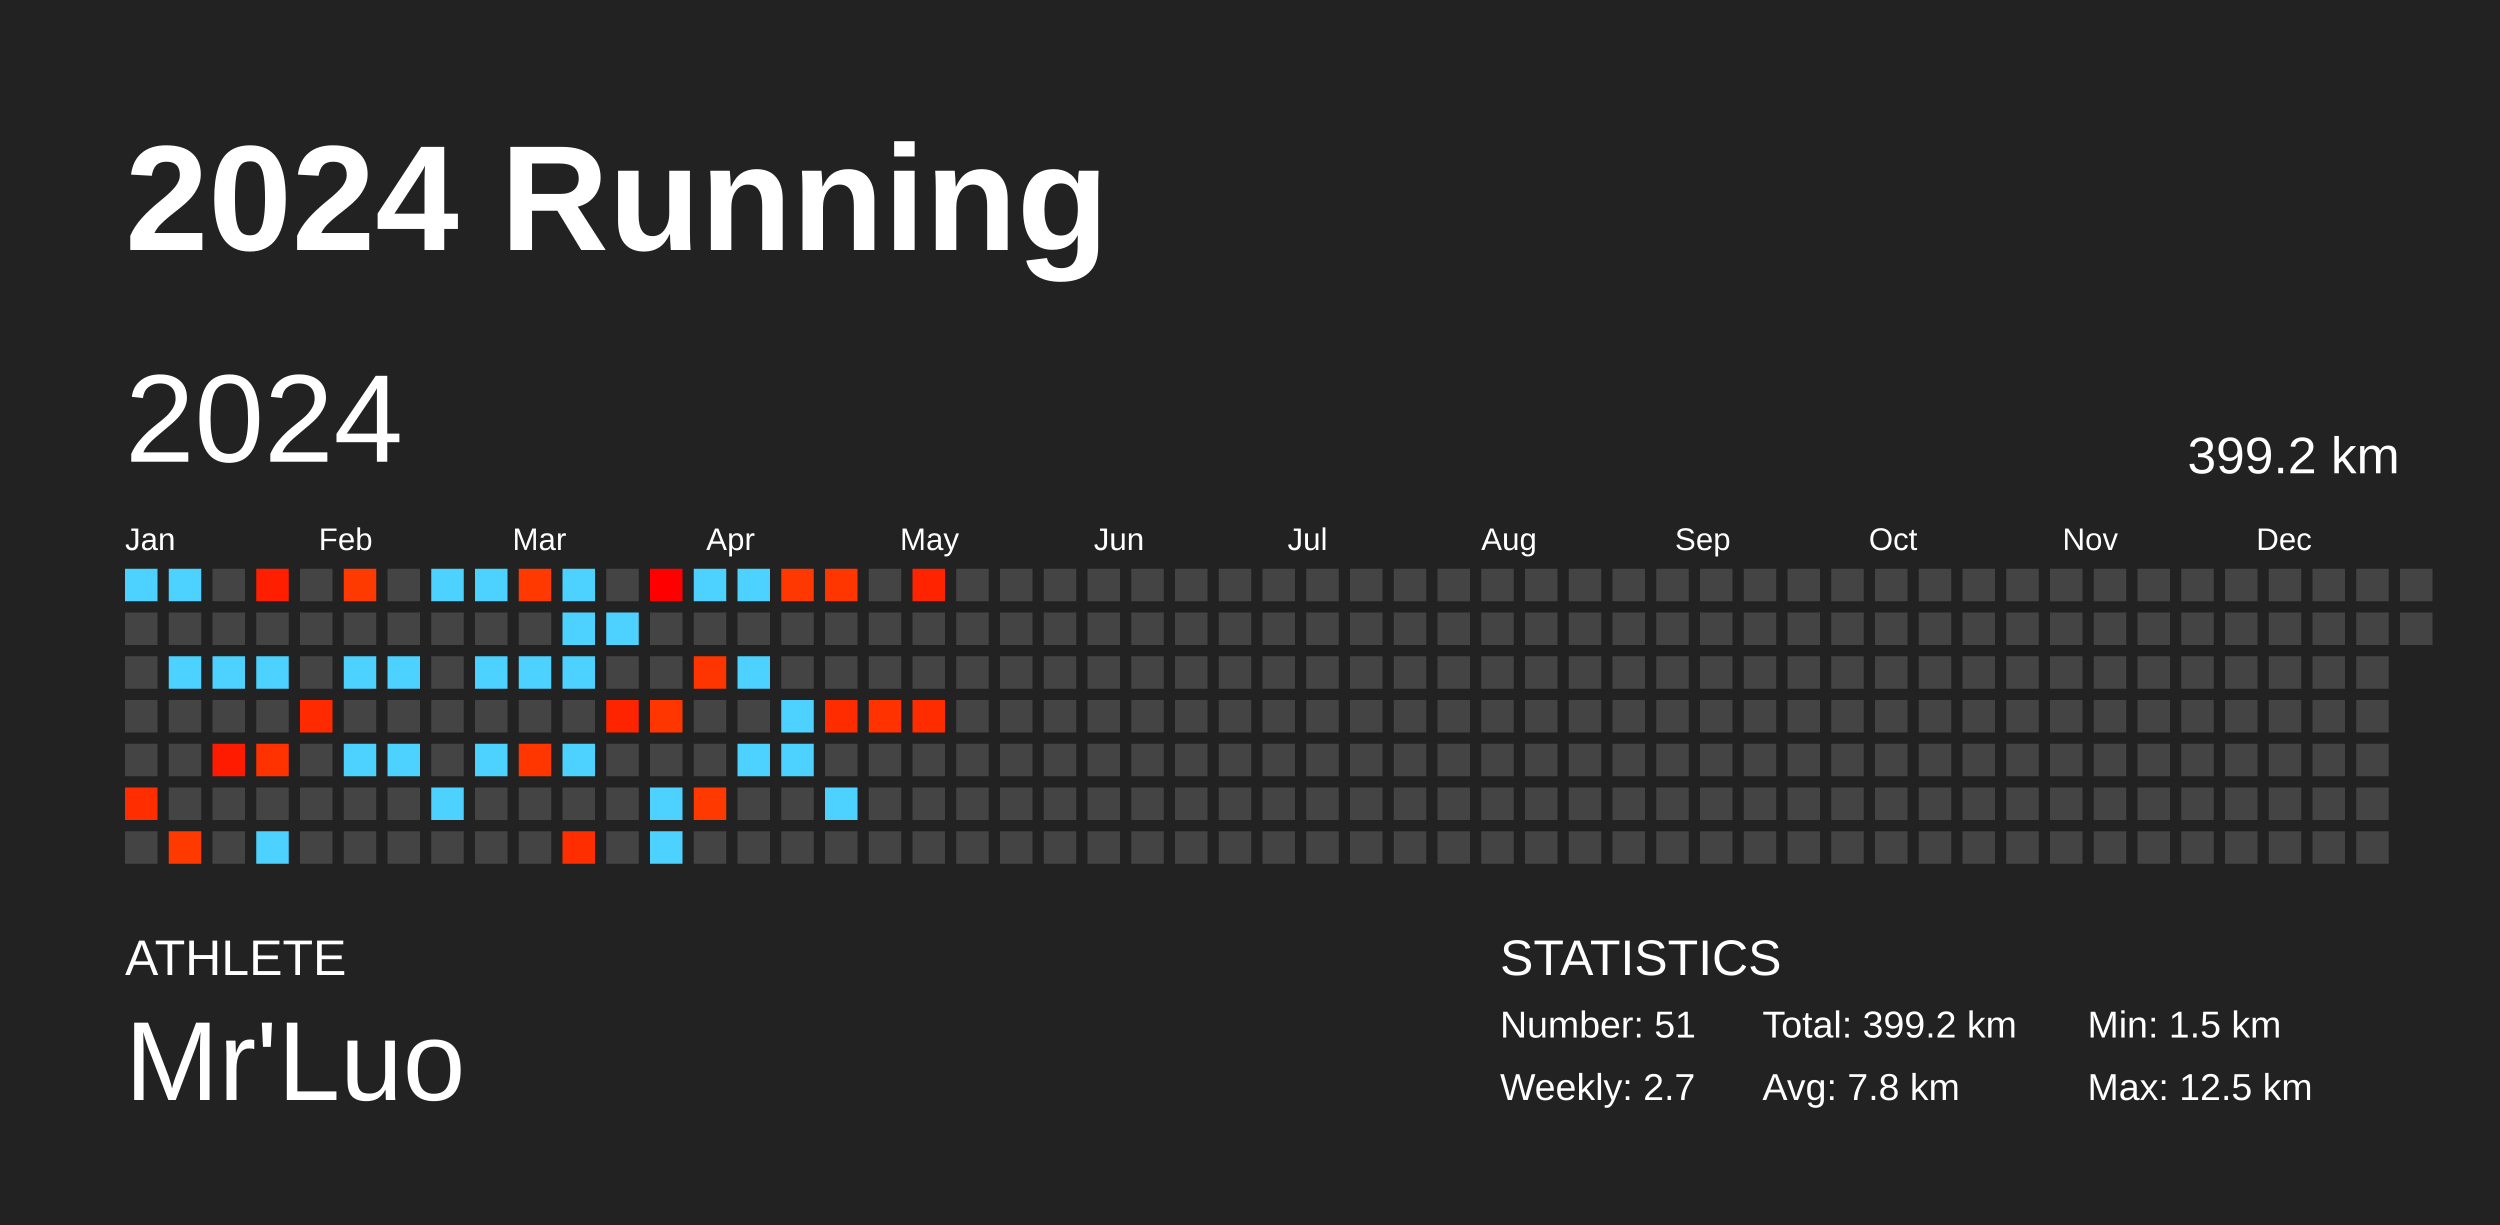
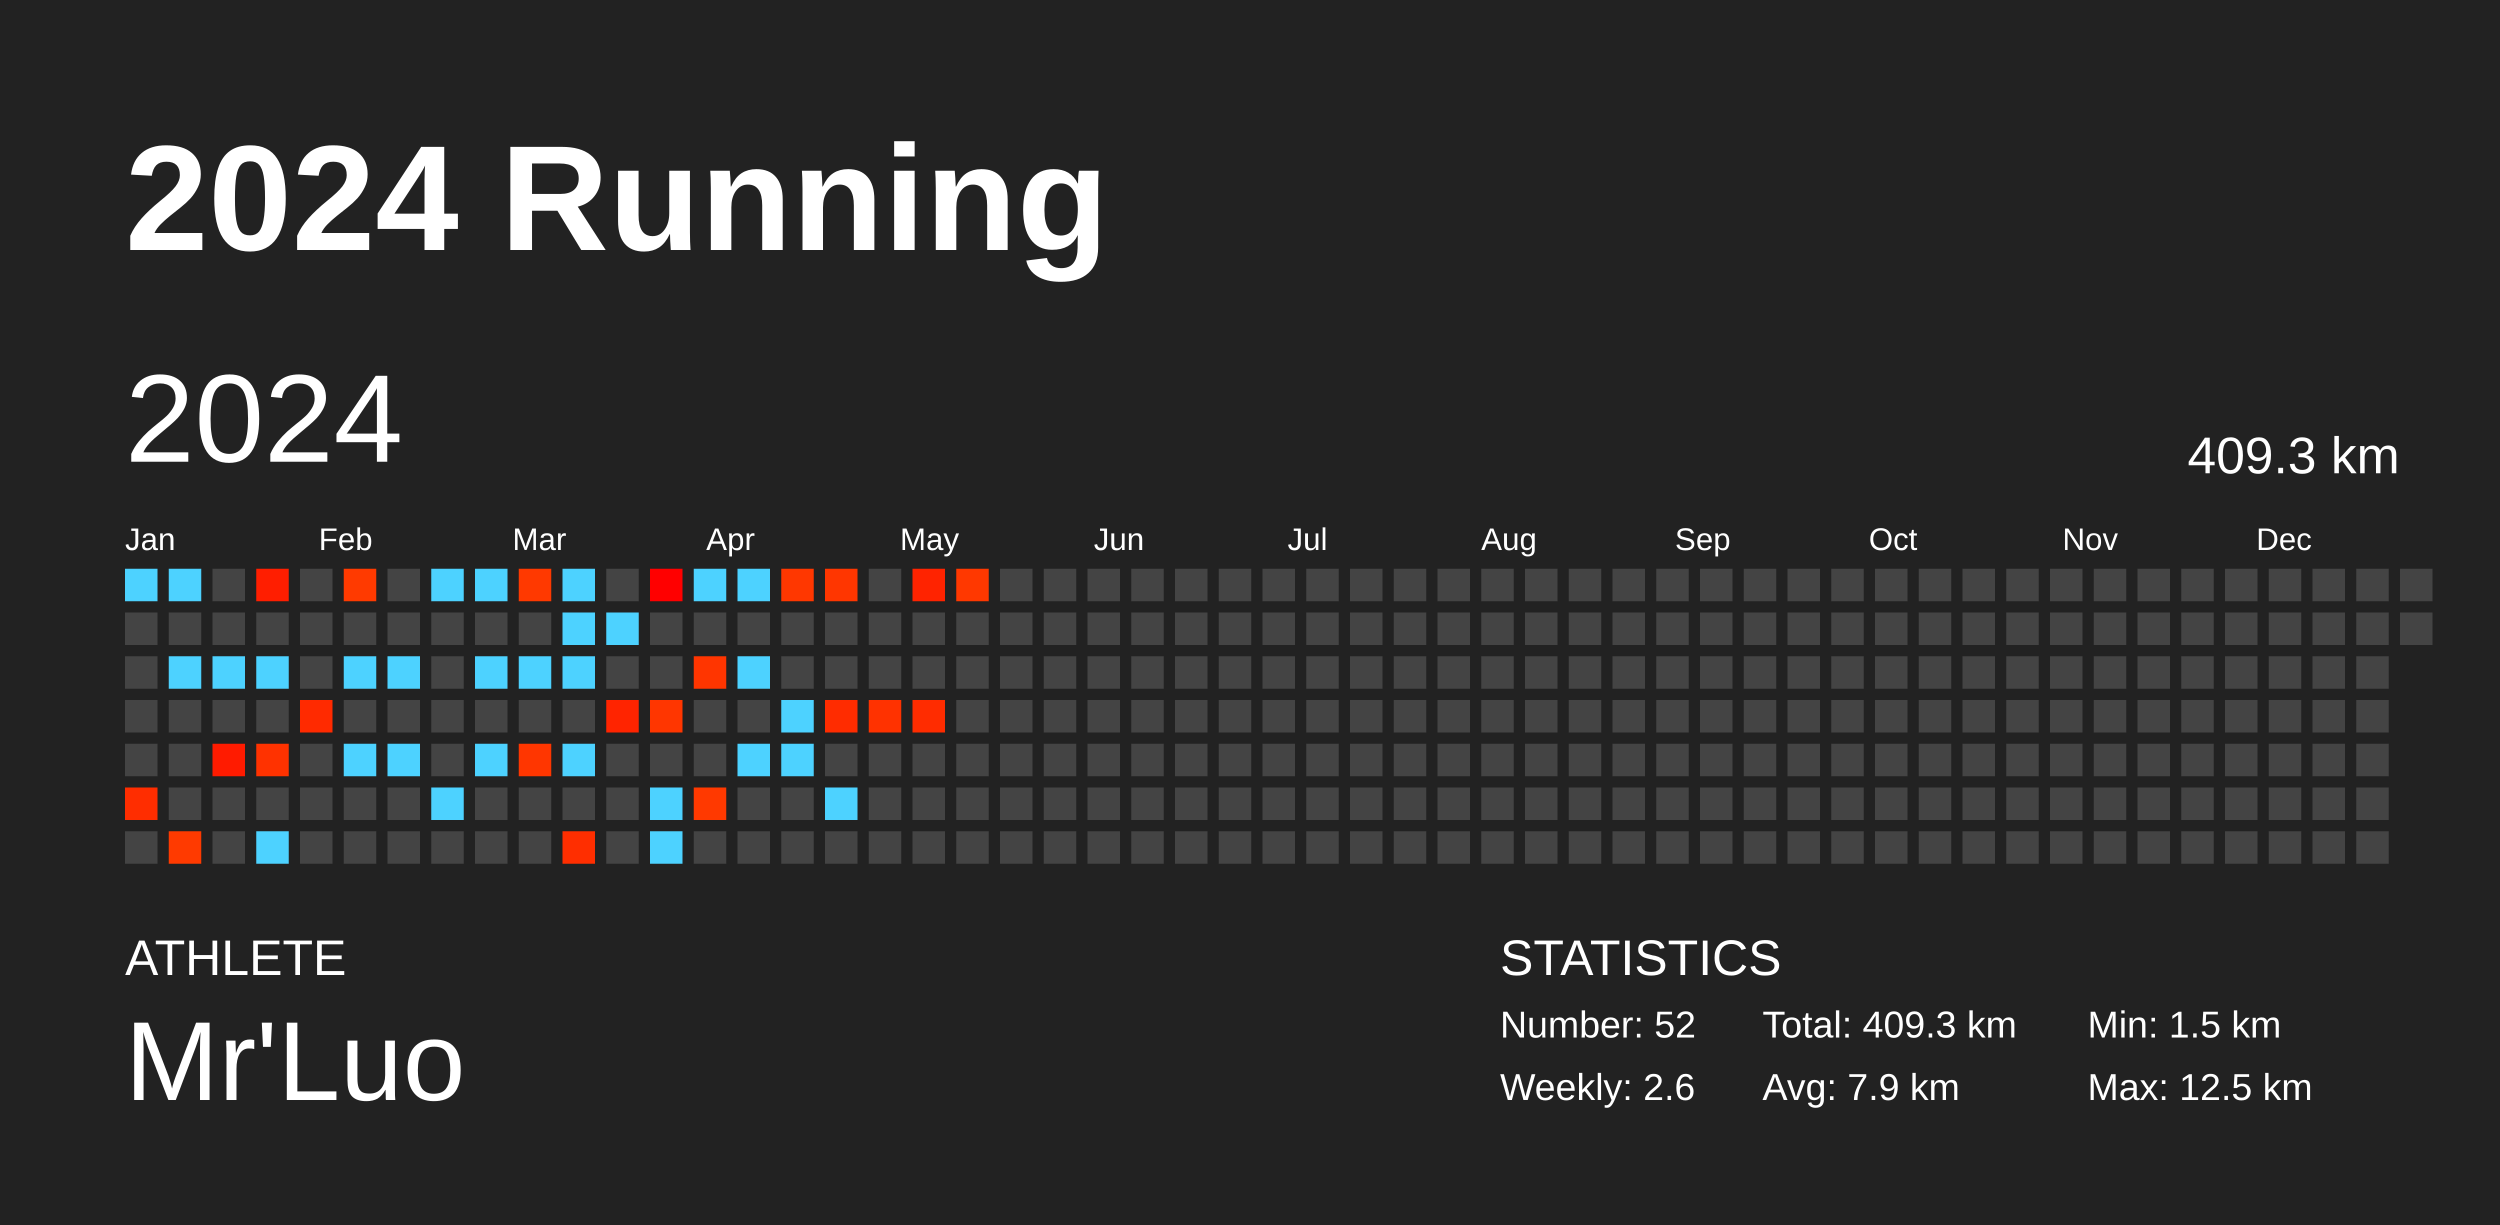
<svg xmlns="http://www.w3.org/2000/svg" baseProfile="full" height="98mm" version="1.1" viewBox="0,0,200,98" width="200mm">
  <defs />
  <rect fill="#222222" height="98" width="200" x="0" y="0" />
  <text fill="#FFFFFF" style="font-size:12px; font-family:Arial; font-weight:bold;" x="10" y="20">2024 Running</text>
  <text fill="#FFFFFF" style="font-size:4px; font-family:Arial" x="10" y="78">ATHLETE</text>
  <text fill="#FFFFFF" style="font-size:9px; font-family:Arial" x="10" y="88">Mr'Luo</text>
  <text fill="#FFFFFF" style="font-size:4px; font-family:Arial" x="120" y="78">STATISTICS</text>
-   <text fill="#FFFFFF" style="font-size:3px; font-family:Arial" x="120" y="83">Number: 51</text>
-   <text fill="#FFFFFF" style="font-size:3px; font-family:Arial" x="120" y="88">Weekly: 2.7</text>
-   <text fill="#FFFFFF" style="font-size:3px; font-family:Arial" x="141" y="83">Total: 399.2 km</text>
-   <text fill="#FFFFFF" style="font-size:3px; font-family:Arial" x="141" y="88">Avg: 7.8 km</text>
+   <text fill="#FFFFFF" style="font-size:3px; font-family:Arial" x="120" y="83">Number: 52</text>
+   <text fill="#FFFFFF" style="font-size:3px; font-family:Arial" x="120" y="88">Weekly: 2.6</text>
+   <text fill="#FFFFFF" style="font-size:3px; font-family:Arial" x="141" y="83">Total: 409.3 km</text>
+   <text fill="#FFFFFF" style="font-size:3px; font-family:Arial" x="141" y="88">Avg: 7.9 km</text>
  <text fill="#FFFFFF" style="font-size:3px; font-family:Arial" x="167" y="83">Min: 1.5 km</text>
  <text fill="#FFFFFF" style="font-size:3px; font-family:Arial" x="167" y="88">Max: 12.5 km</text>
  <text dominant-baseline="hanging" fill="#FFFFFF" style="font-size:10.0px; font-family:Arial;" x="10" y="30">2024</text>
-   <text dominant-baseline="hanging" fill="#FFFFFF" style="font-size:4.125px; font-family:Arial;" x="175" y="35">399.2 km</text>
+   <text dominant-baseline="hanging" fill="#FFFFFF" style="font-size:4.125px; font-family:Arial;" x="175" y="35">409.3 km</text>
  <text fill="#FFFFFF" style="font-size:2.5px; font-family:Arial" x="10.0" y="44">Jan</text>
  <text fill="#FFFFFF" style="font-size:2.5px; font-family:Arial" x="25.5" y="44">Feb</text>
  <text fill="#FFFFFF" style="font-size:2.5px; font-family:Arial" x="41.0" y="44">Mar</text>
  <text fill="#FFFFFF" style="font-size:2.5px; font-family:Arial" x="56.5" y="44">Apr</text>
  <text fill="#FFFFFF" style="font-size:2.5px; font-family:Arial" x="72.0" y="44">May</text>
  <text fill="#FFFFFF" style="font-size:2.5px; font-family:Arial" x="87.5" y="44">Jun</text>
  <text fill="#FFFFFF" style="font-size:2.5px; font-family:Arial" x="103.0" y="44">Jul</text>
  <text fill="#FFFFFF" style="font-size:2.5px; font-family:Arial" x="118.5" y="44">Aug</text>
  <text fill="#FFFFFF" style="font-size:2.5px; font-family:Arial" x="134.0" y="44">Sep</text>
  <text fill="#FFFFFF" style="font-size:2.5px; font-family:Arial" x="149.5" y="44">Oct</text>
  <text fill="#FFFFFF" style="font-size:2.5px; font-family:Arial" x="165.0" y="44">Nov</text>
  <text fill="#FFFFFF" style="font-size:2.5px; font-family:Arial" x="180.5" y="44">Dec</text>
  <rect fill="#4dd2ff" height="2.6" width="2.6" x="10.0" y="45.5" />
  <rect fill="#444444" height="2.6" width="2.6" x="10.0" y="49.0" />
  <rect fill="#444444" height="2.6" width="2.6" x="10.0" y="52.5" />
  <rect fill="#444444" height="2.6" width="2.6" x="10.0" y="56.0" />
  <rect fill="#444444" height="2.6" width="2.6" x="10.0" y="59.5" />
  <rect fill="#ff2d00" height="2.6" width="2.6" x="10.0" y="63.0" />
  <rect fill="#444444" height="2.6" width="2.6" x="10.0" y="66.5" />
  <rect fill="#4dd2ff" height="2.6" width="2.6" x="13.5" y="45.5" />
  <rect fill="#444444" height="2.6" width="2.6" x="13.5" y="49.0" />
  <rect fill="#4dd2ff" height="2.6" width="2.6" x="13.5" y="52.5" />
  <rect fill="#444444" height="2.6" width="2.6" x="13.5" y="56.0" />
  <rect fill="#444444" height="2.6" width="2.6" x="13.5" y="59.5" />
  <rect fill="#444444" height="2.6" width="2.6" x="13.5" y="63.0" />
  <rect fill="#ff3a00" height="2.6" width="2.6" x="13.5" y="66.5" />
  <rect fill="#444444" height="2.6" width="2.6" x="17.0" y="45.5" />
  <rect fill="#444444" height="2.6" width="2.6" x="17.0" y="49.0" />
  <rect fill="#4dd2ff" height="2.6" width="2.6" x="17.0" y="52.5" />
  <rect fill="#444444" height="2.6" width="2.6" x="17.0" y="56.0" />
  <rect fill="#ff1b00" height="2.6" width="2.6" x="17.0" y="59.5" />
  <rect fill="#444444" height="2.6" width="2.6" x="17.0" y="63.0" />
  <rect fill="#444444" height="2.6" width="2.6" x="17.0" y="66.5" />
  <rect fill="#ff1e00" height="2.6" width="2.6" x="20.5" y="45.5" />
  <rect fill="#444444" height="2.6" width="2.6" x="20.5" y="49.0" />
  <rect fill="#4dd2ff" height="2.6" width="2.6" x="20.5" y="52.5" />
  <rect fill="#444444" height="2.6" width="2.6" x="20.5" y="56.0" />
  <rect fill="#ff3200" height="2.6" width="2.6" x="20.5" y="59.5" />
  <rect fill="#444444" height="2.6" width="2.6" x="20.5" y="63.0" />
  <rect fill="#4dd2ff" height="2.6" width="2.6" x="20.5" y="66.5" />
  <rect fill="#444444" height="2.6" width="2.6" x="24.0" y="45.5" />
  <rect fill="#444444" height="2.6" width="2.6" x="24.0" y="49.0" />
  <rect fill="#444444" height="2.6" width="2.6" x="24.0" y="52.5" />
  <rect fill="#ff2a00" height="2.6" width="2.6" x="24.0" y="56.0" />
  <rect fill="#444444" height="2.6" width="2.6" x="24.0" y="59.5" />
  <rect fill="#444444" height="2.6" width="2.6" x="24.0" y="63.0" />
  <rect fill="#444444" height="2.6" width="2.6" x="24.0" y="66.5" />
  <rect fill="#ff3a00" height="2.6" width="2.6" x="27.5" y="45.5" />
  <rect fill="#444444" height="2.6" width="2.6" x="27.5" y="49.0" />
  <rect fill="#4dd2ff" height="2.6" width="2.6" x="27.5" y="52.5" />
  <rect fill="#444444" height="2.6" width="2.6" x="27.5" y="56.0" />
  <rect fill="#4dd2ff" height="2.6" width="2.6" x="27.5" y="59.5" />
  <rect fill="#444444" height="2.6" width="2.6" x="27.5" y="63.0" />
  <rect fill="#444444" height="2.6" width="2.6" x="27.5" y="66.5" />
  <rect fill="#444444" height="2.6" width="2.6" x="31.0" y="45.5" />
  <rect fill="#444444" height="2.6" width="2.6" x="31.0" y="49.0" />
  <rect fill="#4dd2ff" height="2.6" width="2.6" x="31.0" y="52.5" />
  <rect fill="#444444" height="2.6" width="2.6" x="31.0" y="56.0" />
  <rect fill="#4dd2ff" height="2.6" width="2.6" x="31.0" y="59.5" />
  <rect fill="#444444" height="2.6" width="2.6" x="31.0" y="63.0" />
  <rect fill="#444444" height="2.6" width="2.6" x="31.0" y="66.5" />
  <rect fill="#4dd2ff" height="2.6" width="2.6" x="34.5" y="45.5" />
  <rect fill="#444444" height="2.6" width="2.6" x="34.5" y="49.0" />
  <rect fill="#444444" height="2.6" width="2.6" x="34.5" y="52.5" />
  <rect fill="#444444" height="2.6" width="2.6" x="34.5" y="56.0" />
  <rect fill="#444444" height="2.6" width="2.6" x="34.5" y="59.5" />
  <rect fill="#4dd2ff" height="2.6" width="2.6" x="34.5" y="63.0" />
  <rect fill="#444444" height="2.6" width="2.6" x="34.5" y="66.5" />
  <rect fill="#4dd2ff" height="2.6" width="2.6" x="38.0" y="45.5" />
  <rect fill="#444444" height="2.6" width="2.6" x="38.0" y="49.0" />
  <rect fill="#4dd2ff" height="2.6" width="2.6" x="38.0" y="52.5" />
  <rect fill="#444444" height="2.6" width="2.6" x="38.0" y="56.0" />
  <rect fill="#4dd2ff" height="2.6" width="2.6" x="38.0" y="59.5" />
  <rect fill="#444444" height="2.6" width="2.6" x="38.0" y="63.0" />
  <rect fill="#444444" height="2.6" width="2.6" x="38.0" y="66.5" />
  <rect fill="#ff3900" height="2.6" width="2.6" x="41.5" y="45.5" />
  <rect fill="#444444" height="2.6" width="2.6" x="41.5" y="49.0" />
  <rect fill="#4dd2ff" height="2.6" width="2.6" x="41.5" y="52.5" />
  <rect fill="#444444" height="2.6" width="2.6" x="41.5" y="56.0" />
  <rect fill="#ff3600" height="2.6" width="2.6" x="41.5" y="59.5" />
  <rect fill="#444444" height="2.6" width="2.6" x="41.5" y="63.0" />
  <rect fill="#444444" height="2.6" width="2.6" x="41.5" y="66.5" />
  <rect fill="#4dd2ff" height="2.6" width="2.6" x="45.0" y="45.5" />
  <rect fill="#4dd2ff" height="2.6" width="2.6" x="45.0" y="49.0" />
  <rect fill="#4dd2ff" height="2.6" width="2.6" x="45.0" y="52.5" />
  <rect fill="#444444" height="2.6" width="2.6" x="45.0" y="56.0" />
  <rect fill="#4dd2ff" height="2.6" width="2.6" x="45.0" y="59.5" />
  <rect fill="#444444" height="2.6" width="2.6" x="45.0" y="63.0" />
  <rect fill="#ff2e00" height="2.6" width="2.6" x="45.0" y="66.5" />
  <rect fill="#444444" height="2.6" width="2.6" x="48.5" y="45.5" />
  <rect fill="#4dd2ff" height="2.6" width="2.6" x="48.5" y="49.0" />
  <rect fill="#444444" height="2.6" width="2.6" x="48.5" y="52.5" />
  <rect fill="#ff2400" height="2.6" width="2.6" x="48.5" y="56.0" />
  <rect fill="#444444" height="2.6" width="2.6" x="48.5" y="59.5" />
  <rect fill="#444444" height="2.6" width="2.6" x="48.5" y="63.0" />
  <rect fill="#444444" height="2.6" width="2.6" x="48.5" y="66.5" />
  <rect fill="#ff0000" height="2.6" width="2.6" x="52.0" y="45.5" />
  <rect fill="#444444" height="2.6" width="2.6" x="52.0" y="49.0" />
  <rect fill="#444444" height="2.6" width="2.6" x="52.0" y="52.5" />
  <rect fill="#ff3600" height="2.6" width="2.6" x="52.0" y="56.0" />
  <rect fill="#444444" height="2.6" width="2.6" x="52.0" y="59.5" />
  <rect fill="#4dd2ff" height="2.6" width="2.6" x="52.0" y="63.0" />
  <rect fill="#4dd2ff" height="2.6" width="2.6" x="52.0" y="66.5" />
  <rect fill="#4dd2ff" height="2.6" width="2.6" x="55.5" y="45.5" />
  <rect fill="#444444" height="2.6" width="2.6" x="55.5" y="49.0" />
  <rect fill="#ff3500" height="2.6" width="2.6" x="55.5" y="52.5" />
  <rect fill="#444444" height="2.6" width="2.6" x="55.5" y="56.0" />
  <rect fill="#444444" height="2.6" width="2.6" x="55.5" y="59.5" />
  <rect fill="#ff3900" height="2.6" width="2.6" x="55.5" y="63.0" />
  <rect fill="#444444" height="2.6" width="2.6" x="55.5" y="66.5" />
  <rect fill="#4dd2ff" height="2.6" width="2.6" x="59.0" y="45.5" />
  <rect fill="#444444" height="2.6" width="2.6" x="59.0" y="49.0" />
  <rect fill="#4dd2ff" height="2.6" width="2.6" x="59.0" y="52.5" />
  <rect fill="#444444" height="2.6" width="2.6" x="59.0" y="56.0" />
  <rect fill="#4dd2ff" height="2.6" width="2.6" x="59.0" y="59.5" />
  <rect fill="#444444" height="2.6" width="2.6" x="59.0" y="63.0" />
  <rect fill="#444444" height="2.6" width="2.6" x="59.0" y="66.5" />
  <rect fill="#ff3700" height="2.6" width="2.6" x="62.5" y="45.5" />
  <rect fill="#444444" height="2.6" width="2.6" x="62.5" y="49.0" />
  <rect fill="#444444" height="2.6" width="2.6" x="62.5" y="52.5" />
  <rect fill="#4dd2ff" height="2.6" width="2.6" x="62.5" y="56.0" />
  <rect fill="#4dd2ff" height="2.6" width="2.6" x="62.5" y="59.5" />
  <rect fill="#444444" height="2.6" width="2.6" x="62.5" y="63.0" />
  <rect fill="#444444" height="2.6" width="2.6" x="62.5" y="66.5" />
  <rect fill="#ff3600" height="2.6" width="2.6" x="66.0" y="45.5" />
  <rect fill="#444444" height="2.6" width="2.6" x="66.0" y="49.0" />
  <rect fill="#444444" height="2.6" width="2.6" x="66.0" y="52.5" />
  <rect fill="#ff2c00" height="2.6" width="2.6" x="66.0" y="56.0" />
  <rect fill="#444444" height="2.6" width="2.6" x="66.0" y="59.5" />
  <rect fill="#4dd2ff" height="2.6" width="2.6" x="66.0" y="63.0" />
  <rect fill="#444444" height="2.6" width="2.6" x="66.0" y="66.5" />
  <rect fill="#444444" height="2.6" width="2.6" x="69.5" y="45.5" />
  <rect fill="#444444" height="2.6" width="2.6" x="69.5" y="49.0" />
  <rect fill="#444444" height="2.6" width="2.6" x="69.5" y="52.5" />
  <rect fill="#ff3200" height="2.6" width="2.6" x="69.5" y="56.0" />
  <rect fill="#444444" height="2.6" width="2.6" x="69.5" y="59.5" />
  <rect fill="#444444" height="2.6" width="2.6" x="69.5" y="63.0" />
  <rect fill="#444444" height="2.6" width="2.6" x="69.5" y="66.5" />
  <rect fill="#ff2300" height="2.6" width="2.6" x="73.0" y="45.5" />
  <rect fill="#444444" height="2.6" width="2.6" x="73.0" y="49.0" />
  <rect fill="#444444" height="2.6" width="2.6" x="73.0" y="52.5" />
  <rect fill="#ff2c00" height="2.6" width="2.6" x="73.0" y="56.0" />
  <rect fill="#444444" height="2.6" width="2.6" x="73.0" y="59.5" />
  <rect fill="#444444" height="2.6" width="2.6" x="73.0" y="63.0" />
  <rect fill="#444444" height="2.6" width="2.6" x="73.0" y="66.5" />
-   <rect fill="#444444" height="2.6" width="2.6" x="76.5" y="45.5" />
+   <rect fill="#ff3800" height="2.6" width="2.6" x="76.5" y="45.5" />
  <rect fill="#444444" height="2.6" width="2.6" x="76.5" y="49.0" />
  <rect fill="#444444" height="2.6" width="2.6" x="76.5" y="52.5" />
  <rect fill="#444444" height="2.6" width="2.6" x="76.5" y="56.0" />
  <rect fill="#444444" height="2.6" width="2.6" x="76.5" y="59.5" />
  <rect fill="#444444" height="2.6" width="2.6" x="76.5" y="63.0" />
  <rect fill="#444444" height="2.6" width="2.6" x="76.5" y="66.5" />
  <rect fill="#444444" height="2.6" width="2.6" x="80.0" y="45.5" />
  <rect fill="#444444" height="2.6" width="2.6" x="80.0" y="49.0" />
  <rect fill="#444444" height="2.6" width="2.6" x="80.0" y="52.5" />
  <rect fill="#444444" height="2.6" width="2.6" x="80.0" y="56.0" />
  <rect fill="#444444" height="2.6" width="2.6" x="80.0" y="59.5" />
  <rect fill="#444444" height="2.6" width="2.6" x="80.0" y="63.0" />
  <rect fill="#444444" height="2.6" width="2.6" x="80.0" y="66.5" />
  <rect fill="#444444" height="2.6" width="2.6" x="83.5" y="45.5" />
  <rect fill="#444444" height="2.6" width="2.6" x="83.5" y="49.0" />
  <rect fill="#444444" height="2.6" width="2.6" x="83.5" y="52.5" />
  <rect fill="#444444" height="2.6" width="2.6" x="83.5" y="56.0" />
  <rect fill="#444444" height="2.6" width="2.6" x="83.5" y="59.5" />
  <rect fill="#444444" height="2.6" width="2.6" x="83.5" y="63.0" />
  <rect fill="#444444" height="2.6" width="2.6" x="83.5" y="66.5" />
  <rect fill="#444444" height="2.6" width="2.6" x="87.0" y="45.5" />
  <rect fill="#444444" height="2.6" width="2.6" x="87.0" y="49.0" />
  <rect fill="#444444" height="2.6" width="2.6" x="87.0" y="52.5" />
  <rect fill="#444444" height="2.6" width="2.6" x="87.0" y="56.0" />
  <rect fill="#444444" height="2.6" width="2.6" x="87.0" y="59.5" />
  <rect fill="#444444" height="2.6" width="2.6" x="87.0" y="63.0" />
  <rect fill="#444444" height="2.6" width="2.6" x="87.0" y="66.5" />
  <rect fill="#444444" height="2.6" width="2.6" x="90.5" y="45.5" />
  <rect fill="#444444" height="2.6" width="2.6" x="90.5" y="49.0" />
  <rect fill="#444444" height="2.6" width="2.6" x="90.5" y="52.5" />
  <rect fill="#444444" height="2.6" width="2.6" x="90.5" y="56.0" />
  <rect fill="#444444" height="2.6" width="2.6" x="90.5" y="59.5" />
  <rect fill="#444444" height="2.6" width="2.6" x="90.5" y="63.0" />
  <rect fill="#444444" height="2.6" width="2.6" x="90.5" y="66.5" />
  <rect fill="#444444" height="2.6" width="2.6" x="94.0" y="45.5" />
  <rect fill="#444444" height="2.6" width="2.6" x="94.0" y="49.0" />
  <rect fill="#444444" height="2.6" width="2.6" x="94.0" y="52.5" />
  <rect fill="#444444" height="2.6" width="2.6" x="94.0" y="56.0" />
  <rect fill="#444444" height="2.6" width="2.6" x="94.0" y="59.5" />
  <rect fill="#444444" height="2.6" width="2.6" x="94.0" y="63.0" />
  <rect fill="#444444" height="2.6" width="2.6" x="94.0" y="66.5" />
  <rect fill="#444444" height="2.6" width="2.6" x="97.5" y="45.5" />
  <rect fill="#444444" height="2.6" width="2.6" x="97.5" y="49.0" />
  <rect fill="#444444" height="2.6" width="2.6" x="97.5" y="52.5" />
  <rect fill="#444444" height="2.6" width="2.6" x="97.5" y="56.0" />
  <rect fill="#444444" height="2.6" width="2.6" x="97.5" y="59.5" />
  <rect fill="#444444" height="2.6" width="2.6" x="97.5" y="63.0" />
  <rect fill="#444444" height="2.6" width="2.6" x="97.5" y="66.5" />
  <rect fill="#444444" height="2.6" width="2.6" x="101.0" y="45.5" />
  <rect fill="#444444" height="2.6" width="2.6" x="101.0" y="49.0" />
  <rect fill="#444444" height="2.6" width="2.6" x="101.0" y="52.5" />
  <rect fill="#444444" height="2.6" width="2.6" x="101.0" y="56.0" />
  <rect fill="#444444" height="2.6" width="2.6" x="101.0" y="59.5" />
  <rect fill="#444444" height="2.6" width="2.6" x="101.0" y="63.0" />
  <rect fill="#444444" height="2.6" width="2.6" x="101.0" y="66.5" />
  <rect fill="#444444" height="2.6" width="2.6" x="104.5" y="45.5" />
  <rect fill="#444444" height="2.6" width="2.6" x="104.5" y="49.0" />
  <rect fill="#444444" height="2.6" width="2.6" x="104.5" y="52.5" />
  <rect fill="#444444" height="2.6" width="2.6" x="104.5" y="56.0" />
  <rect fill="#444444" height="2.6" width="2.6" x="104.5" y="59.5" />
  <rect fill="#444444" height="2.6" width="2.6" x="104.5" y="63.0" />
  <rect fill="#444444" height="2.6" width="2.6" x="104.5" y="66.5" />
  <rect fill="#444444" height="2.6" width="2.6" x="108.0" y="45.5" />
  <rect fill="#444444" height="2.6" width="2.6" x="108.0" y="49.0" />
  <rect fill="#444444" height="2.6" width="2.6" x="108.0" y="52.5" />
  <rect fill="#444444" height="2.6" width="2.6" x="108.0" y="56.0" />
  <rect fill="#444444" height="2.6" width="2.6" x="108.0" y="59.5" />
  <rect fill="#444444" height="2.6" width="2.6" x="108.0" y="63.0" />
  <rect fill="#444444" height="2.6" width="2.6" x="108.0" y="66.5" />
  <rect fill="#444444" height="2.6" width="2.6" x="111.5" y="45.5" />
  <rect fill="#444444" height="2.6" width="2.6" x="111.5" y="49.0" />
  <rect fill="#444444" height="2.6" width="2.6" x="111.5" y="52.5" />
  <rect fill="#444444" height="2.6" width="2.6" x="111.5" y="56.0" />
  <rect fill="#444444" height="2.6" width="2.6" x="111.5" y="59.5" />
  <rect fill="#444444" height="2.6" width="2.6" x="111.5" y="63.0" />
  <rect fill="#444444" height="2.6" width="2.6" x="111.5" y="66.5" />
  <rect fill="#444444" height="2.6" width="2.6" x="115.0" y="45.5" />
  <rect fill="#444444" height="2.6" width="2.6" x="115.0" y="49.0" />
  <rect fill="#444444" height="2.6" width="2.6" x="115.0" y="52.5" />
  <rect fill="#444444" height="2.6" width="2.6" x="115.0" y="56.0" />
  <rect fill="#444444" height="2.6" width="2.6" x="115.0" y="59.5" />
  <rect fill="#444444" height="2.6" width="2.6" x="115.0" y="63.0" />
  <rect fill="#444444" height="2.6" width="2.6" x="115.0" y="66.5" />
  <rect fill="#444444" height="2.6" width="2.6" x="118.5" y="45.5" />
  <rect fill="#444444" height="2.6" width="2.6" x="118.5" y="49.0" />
  <rect fill="#444444" height="2.6" width="2.6" x="118.5" y="52.5" />
  <rect fill="#444444" height="2.6" width="2.6" x="118.5" y="56.0" />
  <rect fill="#444444" height="2.6" width="2.6" x="118.5" y="59.5" />
  <rect fill="#444444" height="2.6" width="2.6" x="118.5" y="63.0" />
  <rect fill="#444444" height="2.6" width="2.6" x="118.5" y="66.5" />
  <rect fill="#444444" height="2.6" width="2.6" x="122.0" y="45.5" />
  <rect fill="#444444" height="2.6" width="2.6" x="122.0" y="49.0" />
  <rect fill="#444444" height="2.6" width="2.6" x="122.0" y="52.5" />
  <rect fill="#444444" height="2.6" width="2.6" x="122.0" y="56.0" />
  <rect fill="#444444" height="2.6" width="2.6" x="122.0" y="59.5" />
  <rect fill="#444444" height="2.6" width="2.6" x="122.0" y="63.0" />
  <rect fill="#444444" height="2.6" width="2.6" x="122.0" y="66.5" />
  <rect fill="#444444" height="2.6" width="2.6" x="125.5" y="45.5" />
  <rect fill="#444444" height="2.6" width="2.6" x="125.5" y="49.0" />
  <rect fill="#444444" height="2.6" width="2.6" x="125.5" y="52.5" />
  <rect fill="#444444" height="2.6" width="2.6" x="125.5" y="56.0" />
  <rect fill="#444444" height="2.6" width="2.6" x="125.5" y="59.5" />
  <rect fill="#444444" height="2.6" width="2.6" x="125.5" y="63.0" />
  <rect fill="#444444" height="2.6" width="2.6" x="125.5" y="66.5" />
  <rect fill="#444444" height="2.6" width="2.6" x="129.0" y="45.5" />
  <rect fill="#444444" height="2.6" width="2.6" x="129.0" y="49.0" />
  <rect fill="#444444" height="2.6" width="2.6" x="129.0" y="52.5" />
  <rect fill="#444444" height="2.6" width="2.6" x="129.0" y="56.0" />
  <rect fill="#444444" height="2.6" width="2.6" x="129.0" y="59.5" />
  <rect fill="#444444" height="2.6" width="2.6" x="129.0" y="63.0" />
  <rect fill="#444444" height="2.6" width="2.6" x="129.0" y="66.5" />
  <rect fill="#444444" height="2.6" width="2.6" x="132.5" y="45.5" />
  <rect fill="#444444" height="2.6" width="2.6" x="132.5" y="49.0" />
  <rect fill="#444444" height="2.6" width="2.6" x="132.5" y="52.5" />
  <rect fill="#444444" height="2.6" width="2.6" x="132.5" y="56.0" />
  <rect fill="#444444" height="2.6" width="2.6" x="132.5" y="59.5" />
  <rect fill="#444444" height="2.6" width="2.6" x="132.5" y="63.0" />
  <rect fill="#444444" height="2.6" width="2.6" x="132.5" y="66.5" />
  <rect fill="#444444" height="2.6" width="2.6" x="136.0" y="45.5" />
  <rect fill="#444444" height="2.6" width="2.6" x="136.0" y="49.0" />
  <rect fill="#444444" height="2.6" width="2.6" x="136.0" y="52.5" />
  <rect fill="#444444" height="2.6" width="2.6" x="136.0" y="56.0" />
  <rect fill="#444444" height="2.6" width="2.6" x="136.0" y="59.5" />
  <rect fill="#444444" height="2.6" width="2.6" x="136.0" y="63.0" />
  <rect fill="#444444" height="2.6" width="2.6" x="136.0" y="66.5" />
  <rect fill="#444444" height="2.6" width="2.6" x="139.5" y="45.5" />
  <rect fill="#444444" height="2.6" width="2.6" x="139.5" y="49.0" />
  <rect fill="#444444" height="2.6" width="2.6" x="139.5" y="52.5" />
  <rect fill="#444444" height="2.6" width="2.6" x="139.5" y="56.0" />
  <rect fill="#444444" height="2.6" width="2.6" x="139.5" y="59.5" />
  <rect fill="#444444" height="2.6" width="2.6" x="139.5" y="63.0" />
  <rect fill="#444444" height="2.6" width="2.6" x="139.5" y="66.5" />
  <rect fill="#444444" height="2.6" width="2.6" x="143.0" y="45.5" />
  <rect fill="#444444" height="2.6" width="2.6" x="143.0" y="49.0" />
  <rect fill="#444444" height="2.6" width="2.6" x="143.0" y="52.5" />
  <rect fill="#444444" height="2.6" width="2.6" x="143.0" y="56.0" />
  <rect fill="#444444" height="2.6" width="2.6" x="143.0" y="59.5" />
  <rect fill="#444444" height="2.6" width="2.6" x="143.0" y="63.0" />
  <rect fill="#444444" height="2.6" width="2.6" x="143.0" y="66.5" />
  <rect fill="#444444" height="2.6" width="2.6" x="146.5" y="45.5" />
  <rect fill="#444444" height="2.6" width="2.6" x="146.5" y="49.0" />
  <rect fill="#444444" height="2.6" width="2.6" x="146.5" y="52.5" />
  <rect fill="#444444" height="2.6" width="2.6" x="146.5" y="56.0" />
  <rect fill="#444444" height="2.6" width="2.6" x="146.5" y="59.5" />
  <rect fill="#444444" height="2.6" width="2.6" x="146.5" y="63.0" />
  <rect fill="#444444" height="2.6" width="2.6" x="146.5" y="66.5" />
  <rect fill="#444444" height="2.6" width="2.6" x="150.0" y="45.5" />
  <rect fill="#444444" height="2.6" width="2.6" x="150.0" y="49.0" />
  <rect fill="#444444" height="2.6" width="2.6" x="150.0" y="52.5" />
  <rect fill="#444444" height="2.6" width="2.6" x="150.0" y="56.0" />
  <rect fill="#444444" height="2.6" width="2.6" x="150.0" y="59.5" />
  <rect fill="#444444" height="2.6" width="2.6" x="150.0" y="63.0" />
  <rect fill="#444444" height="2.6" width="2.6" x="150.0" y="66.5" />
  <rect fill="#444444" height="2.6" width="2.6" x="153.5" y="45.5" />
  <rect fill="#444444" height="2.6" width="2.6" x="153.5" y="49.0" />
  <rect fill="#444444" height="2.6" width="2.6" x="153.5" y="52.5" />
  <rect fill="#444444" height="2.6" width="2.6" x="153.5" y="56.0" />
  <rect fill="#444444" height="2.6" width="2.6" x="153.5" y="59.5" />
  <rect fill="#444444" height="2.6" width="2.6" x="153.5" y="63.0" />
  <rect fill="#444444" height="2.6" width="2.6" x="153.5" y="66.5" />
  <rect fill="#444444" height="2.6" width="2.6" x="157.0" y="45.5" />
  <rect fill="#444444" height="2.6" width="2.6" x="157.0" y="49.0" />
  <rect fill="#444444" height="2.6" width="2.6" x="157.0" y="52.5" />
  <rect fill="#444444" height="2.6" width="2.6" x="157.0" y="56.0" />
  <rect fill="#444444" height="2.6" width="2.6" x="157.0" y="59.5" />
  <rect fill="#444444" height="2.6" width="2.6" x="157.0" y="63.0" />
  <rect fill="#444444" height="2.6" width="2.6" x="157.0" y="66.5" />
  <rect fill="#444444" height="2.6" width="2.6" x="160.5" y="45.5" />
  <rect fill="#444444" height="2.6" width="2.6" x="160.5" y="49.0" />
  <rect fill="#444444" height="2.6" width="2.6" x="160.5" y="52.5" />
  <rect fill="#444444" height="2.6" width="2.6" x="160.5" y="56.0" />
  <rect fill="#444444" height="2.6" width="2.6" x="160.5" y="59.5" />
  <rect fill="#444444" height="2.6" width="2.6" x="160.5" y="63.0" />
  <rect fill="#444444" height="2.6" width="2.6" x="160.5" y="66.5" />
  <rect fill="#444444" height="2.6" width="2.6" x="164.0" y="45.5" />
  <rect fill="#444444" height="2.6" width="2.6" x="164.0" y="49.0" />
  <rect fill="#444444" height="2.6" width="2.6" x="164.0" y="52.5" />
  <rect fill="#444444" height="2.6" width="2.6" x="164.0" y="56.0" />
  <rect fill="#444444" height="2.6" width="2.6" x="164.0" y="59.5" />
  <rect fill="#444444" height="2.6" width="2.6" x="164.0" y="63.0" />
  <rect fill="#444444" height="2.6" width="2.6" x="164.0" y="66.5" />
  <rect fill="#444444" height="2.6" width="2.6" x="167.5" y="45.5" />
  <rect fill="#444444" height="2.6" width="2.6" x="167.5" y="49.0" />
  <rect fill="#444444" height="2.6" width="2.6" x="167.5" y="52.5" />
  <rect fill="#444444" height="2.6" width="2.6" x="167.5" y="56.0" />
  <rect fill="#444444" height="2.6" width="2.6" x="167.5" y="59.5" />
  <rect fill="#444444" height="2.6" width="2.6" x="167.5" y="63.0" />
  <rect fill="#444444" height="2.6" width="2.6" x="167.5" y="66.5" />
  <rect fill="#444444" height="2.6" width="2.6" x="171.0" y="45.5" />
  <rect fill="#444444" height="2.6" width="2.6" x="171.0" y="49.0" />
  <rect fill="#444444" height="2.6" width="2.6" x="171.0" y="52.5" />
  <rect fill="#444444" height="2.6" width="2.6" x="171.0" y="56.0" />
  <rect fill="#444444" height="2.6" width="2.6" x="171.0" y="59.5" />
  <rect fill="#444444" height="2.6" width="2.6" x="171.0" y="63.0" />
  <rect fill="#444444" height="2.6" width="2.6" x="171.0" y="66.5" />
  <rect fill="#444444" height="2.6" width="2.6" x="174.5" y="45.5" />
  <rect fill="#444444" height="2.6" width="2.6" x="174.5" y="49.0" />
  <rect fill="#444444" height="2.6" width="2.6" x="174.5" y="52.5" />
  <rect fill="#444444" height="2.6" width="2.6" x="174.5" y="56.0" />
  <rect fill="#444444" height="2.6" width="2.6" x="174.5" y="59.5" />
  <rect fill="#444444" height="2.6" width="2.6" x="174.5" y="63.0" />
  <rect fill="#444444" height="2.6" width="2.6" x="174.5" y="66.5" />
  <rect fill="#444444" height="2.6" width="2.6" x="178.0" y="45.5" />
  <rect fill="#444444" height="2.6" width="2.6" x="178.0" y="49.0" />
  <rect fill="#444444" height="2.6" width="2.6" x="178.0" y="52.5" />
  <rect fill="#444444" height="2.6" width="2.6" x="178.0" y="56.0" />
  <rect fill="#444444" height="2.6" width="2.6" x="178.0" y="59.5" />
  <rect fill="#444444" height="2.6" width="2.6" x="178.0" y="63.0" />
  <rect fill="#444444" height="2.6" width="2.6" x="178.0" y="66.5" />
  <rect fill="#444444" height="2.6" width="2.6" x="181.5" y="45.5" />
  <rect fill="#444444" height="2.6" width="2.6" x="181.5" y="49.0" />
  <rect fill="#444444" height="2.6" width="2.6" x="181.5" y="52.5" />
  <rect fill="#444444" height="2.6" width="2.6" x="181.5" y="56.0" />
  <rect fill="#444444" height="2.6" width="2.6" x="181.5" y="59.5" />
  <rect fill="#444444" height="2.6" width="2.6" x="181.5" y="63.0" />
  <rect fill="#444444" height="2.6" width="2.6" x="181.5" y="66.5" />
  <rect fill="#444444" height="2.6" width="2.6" x="185.0" y="45.5" />
  <rect fill="#444444" height="2.6" width="2.6" x="185.0" y="49.0" />
  <rect fill="#444444" height="2.6" width="2.6" x="185.0" y="52.5" />
  <rect fill="#444444" height="2.6" width="2.6" x="185.0" y="56.0" />
  <rect fill="#444444" height="2.6" width="2.6" x="185.0" y="59.5" />
  <rect fill="#444444" height="2.6" width="2.6" x="185.0" y="63.0" />
  <rect fill="#444444" height="2.6" width="2.6" x="185.0" y="66.5" />
  <rect fill="#444444" height="2.6" width="2.6" x="188.5" y="45.5" />
  <rect fill="#444444" height="2.6" width="2.6" x="188.5" y="49.0" />
  <rect fill="#444444" height="2.6" width="2.6" x="188.5" y="52.5" />
  <rect fill="#444444" height="2.6" width="2.6" x="188.5" y="56.0" />
  <rect fill="#444444" height="2.6" width="2.6" x="188.5" y="59.5" />
  <rect fill="#444444" height="2.6" width="2.6" x="188.5" y="63.0" />
  <rect fill="#444444" height="2.6" width="2.6" x="188.5" y="66.5" />
  <rect fill="#444444" height="2.6" width="2.6" x="192.0" y="45.5" />
  <rect fill="#444444" height="2.6" width="2.6" x="192.0" y="49.0" />
</svg>
